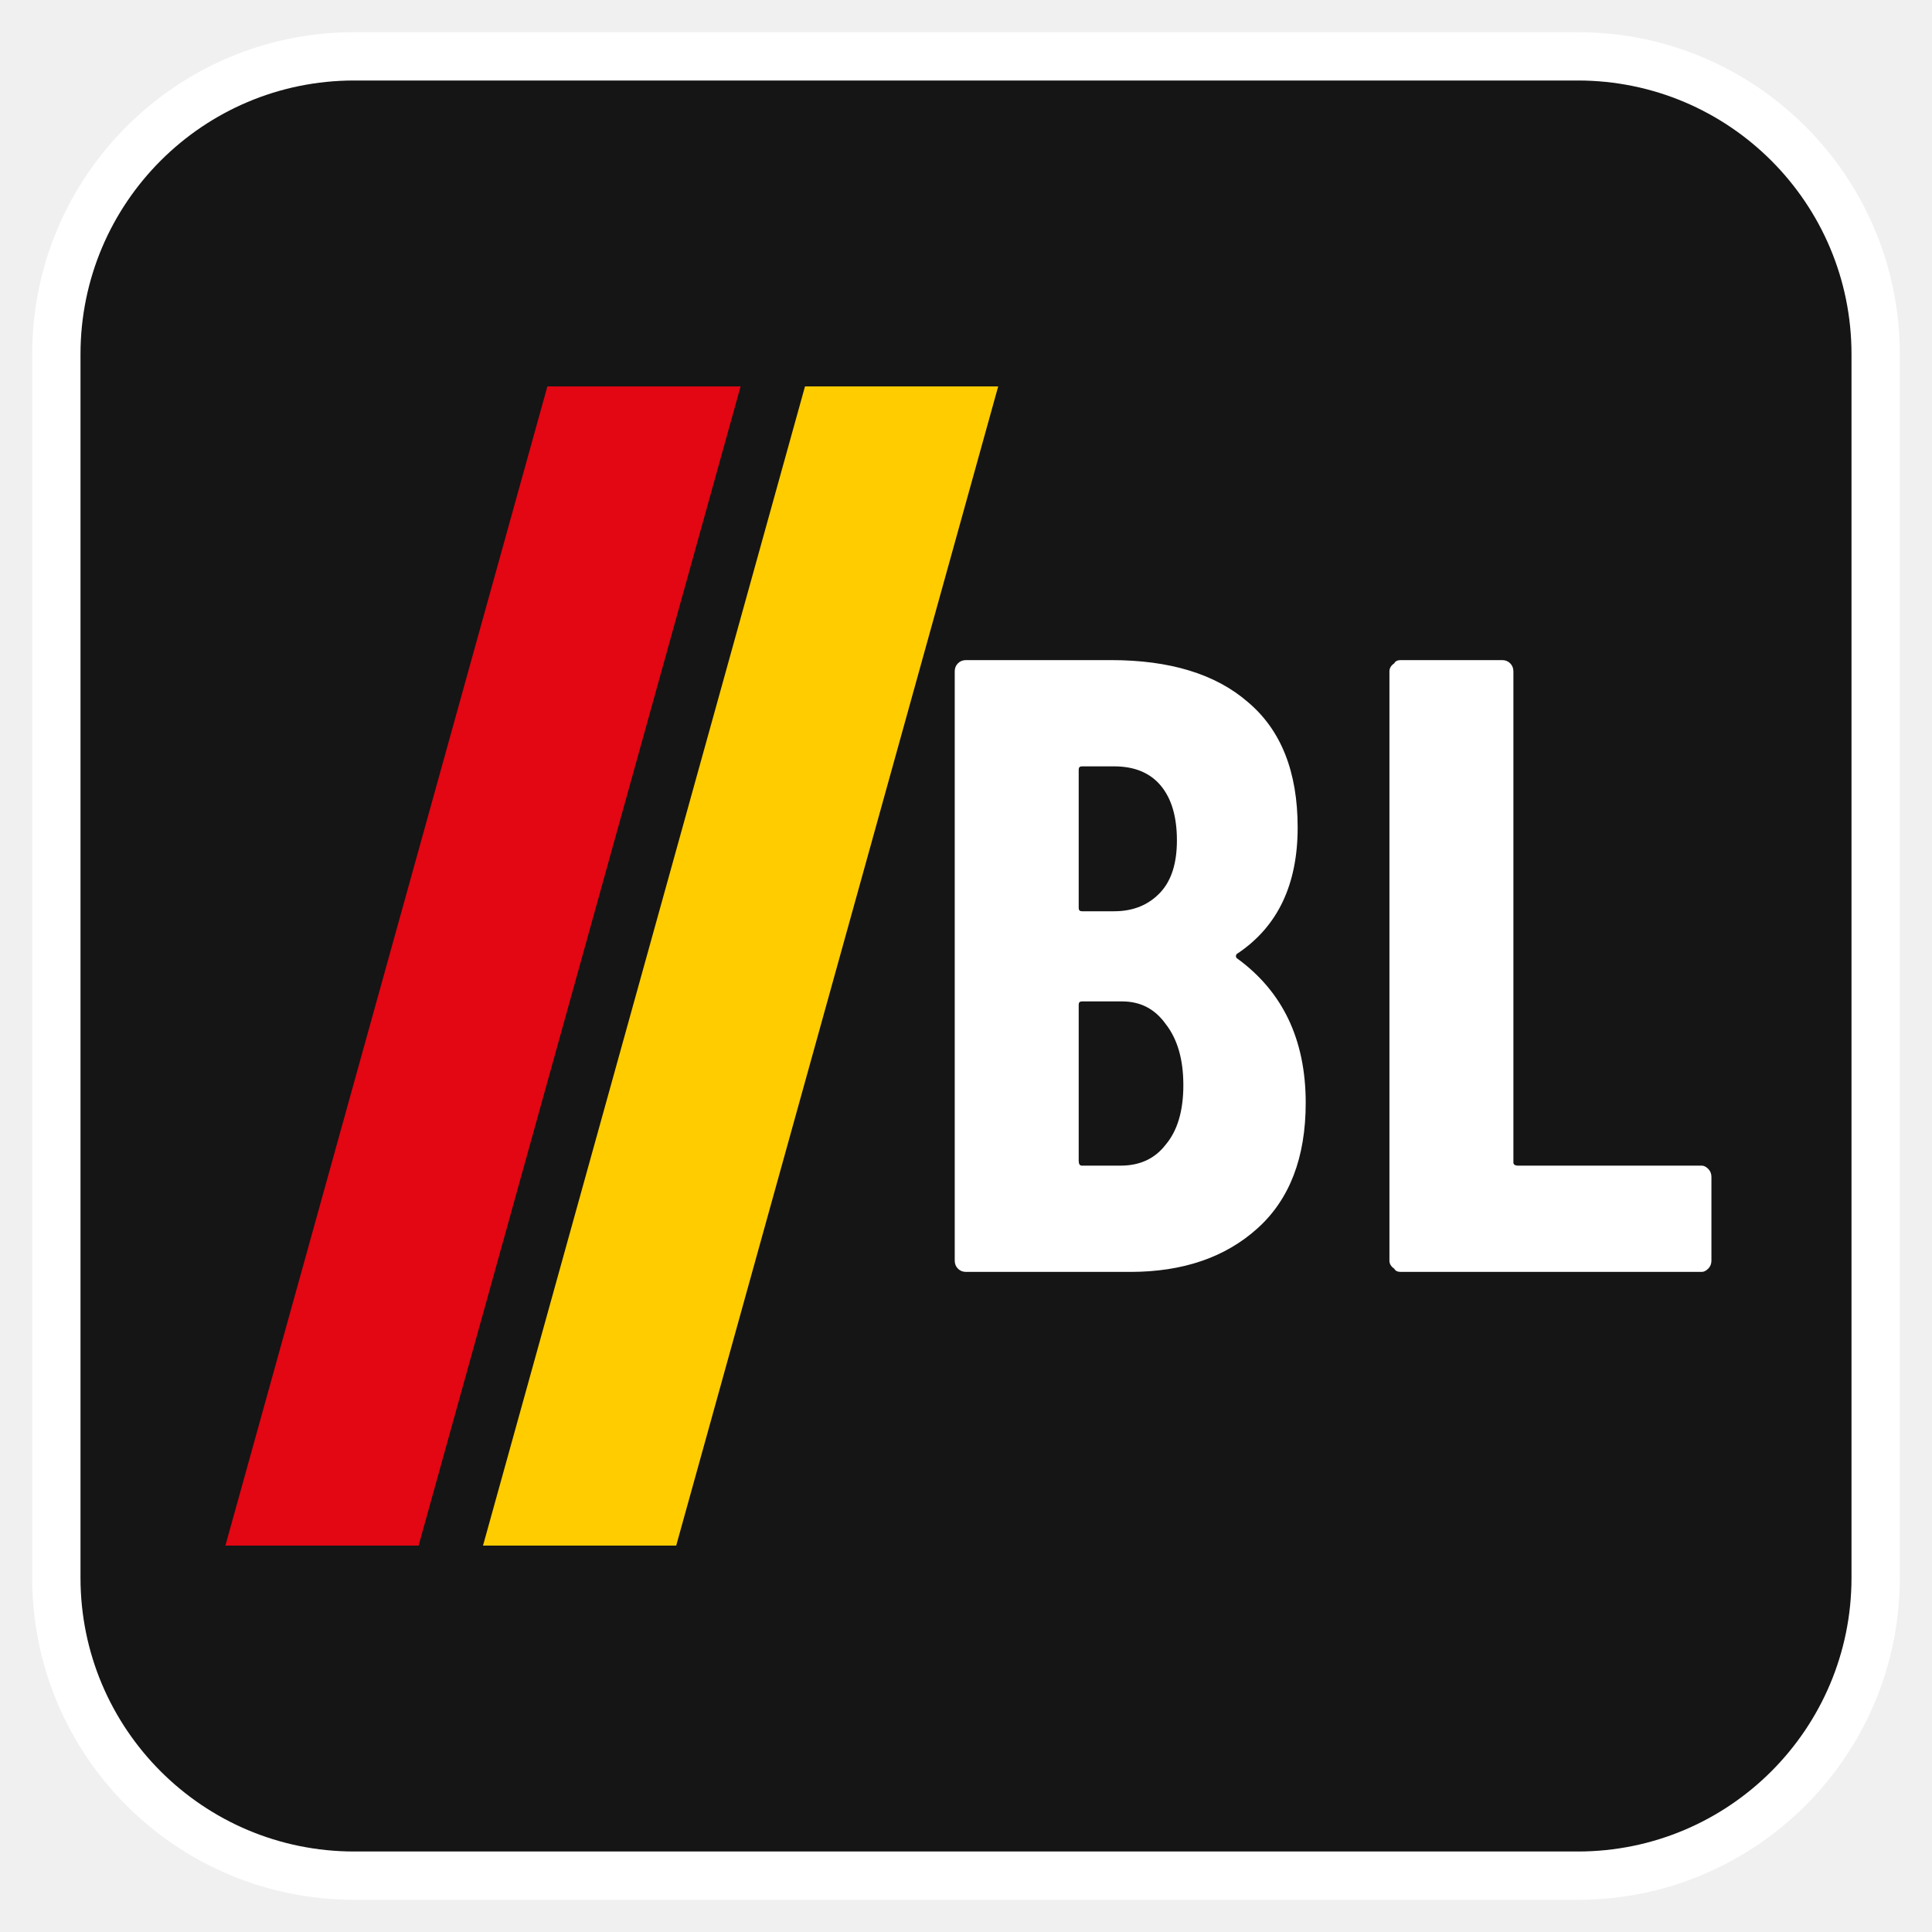
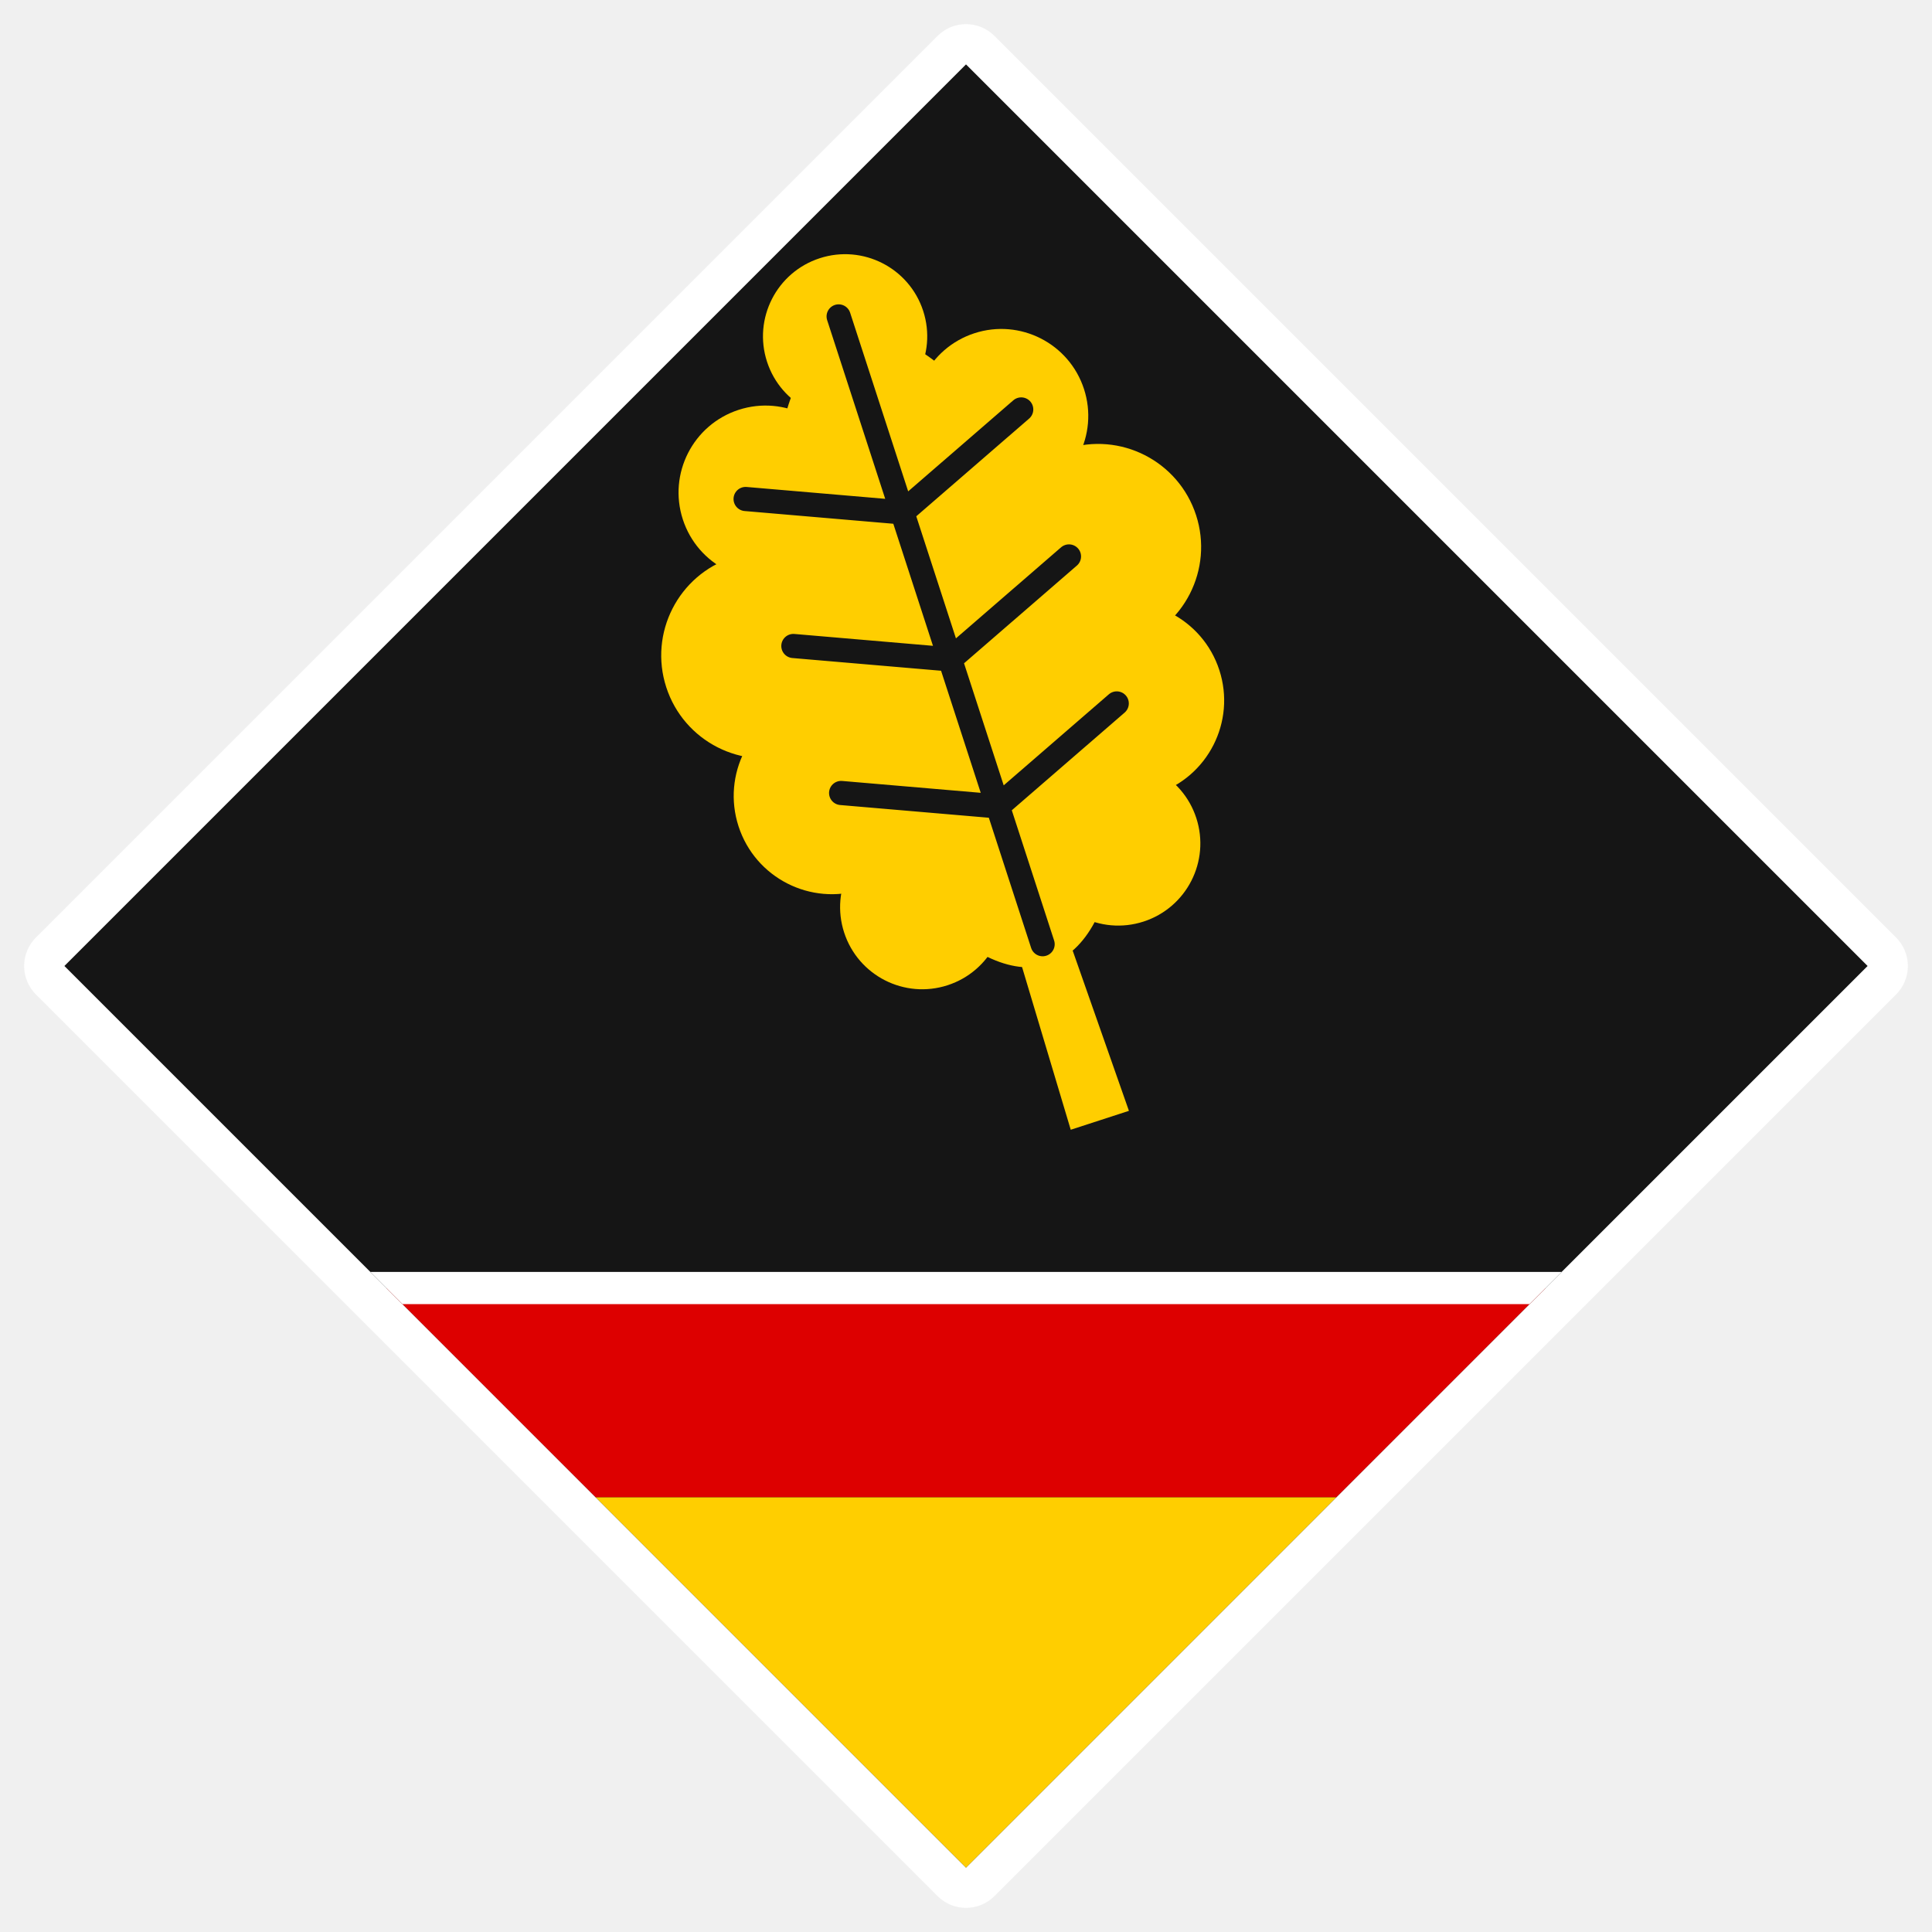
<svg xmlns="http://www.w3.org/2000/svg" viewBox="0 0 120 120" width="120" height="120">
-   <rect x="2" y="2" width="116" height="116" rx="20" fill="#fff" />
-   <rect x="5" y="5" width="110" height="110" rx="17" fill="#151515" />
-   <path d="M30 96L50 24L62 24L42 96Z" fill="#ffcc00" />
-   <path d="M14 96L34 24L46 24L26 96Z" fill="#e30613" />
-   <path d="M70.2 79L60 79Q59.7 79 59.5 78.8Q59.3 78.6 59.3 78.3L59.3 41.7Q59.3 41.4 59.5 41.2Q59.7 41 60 41L69 41Q74.5 41 77.5 43.6Q80.6 46.2 80.6 51.4Q80.6 56.7 76.9 59.2Q76.7 59.3 76.8 59.5Q81.1 62.6 81.1 68.5Q81.1 73.6 78.1 76.3Q75.1 79 70.2 79ZM67 47.8L67 56.4Q67 56.6 67.2 56.6L69.2 56.6Q71 56.6 72.1 55.4Q73.1 54.3 73.1 52.2Q73.1 50 72.1 48.8Q71.1 47.6 69.2 47.6L67.2 47.6Q67 47.6 67 47.8ZM73.5 67.4Q73.5 65 72.4 63.6Q71.4 62.2 69.7 62.2L67.2 62.2Q67 62.2 67 62.4L67 72.1Q67 72.4 67.2 72.4L69.6 72.4Q71.4 72.4 72.4 71.1Q73.5 69.8 73.5 67.4ZM86.3 78.3L86.3 41.7Q86.3 41.4 86.6 41.2Q86.7 41 87 41L93.3 41Q93.6 41 93.8 41.2Q94 41.4 94 41.7L94 72.2Q94 72.4 94.3 72.4L105.7 72.4Q105.9 72.4 106.1 72.6Q106.3 72.8 106.3 73.1L106.3 78.3Q106.3 78.6 106.1 78.8Q105.9 79 105.7 79L87 79Q86.7 79 86.6 78.8Q86.3 78.6 86.3 78.3Z" fill="#fff" />
+   <defs>
+     <clipPath id="m-bundesliga">
+       <path d="M60 4L116 60L60 116L4 60Z" />
+     </clipPath>
+   </defs>
+   <path d="M60 4L116 60L60 116L4 60Z" fill="#fff" stroke="#fff" stroke-width="5" stroke-linejoin="round" />
+   <path d="M60 4L116 60L60 116L4 60Z" fill="#151515" />
+   <g clip-path="url(#m-bundesliga)">
+     <path d="M0 80L120 80L120 93L0 93Z" fill="#dd0000" />
+     <path d="M0 93L120 93L120 120L0 120Z" fill="#ffce00" />
+   </g>
+   <path d="M0 80L120 80" stroke="#fff" stroke-width="2" clip-path="url(#m-bundesliga)" />
+   <g transform="rotate(-18 60 44)">
+     <ellipse cx="60" cy="40.2" rx="9" ry="20.5" fill="#ffce00" />
+     <circle cx="60" cy="19.7" r="5.1" fill="#ffce00" />
+     <circle cx="52.3" cy="27.4" r="5.4" fill="#ffce00" />
+     <circle cx="67.7" cy="27.4" r="5.4" fill="#ffce00" />
+     <circle cx="49.1" cy="37" r="6.4" fill="#ffce00" />
+     <circle cx="70.9" cy="37" r="6.4" fill="#ffce00" />
+     <circle cx="50.4" cy="46.6" r="6.1" fill="#ffce00" />
+     <circle cx="69.6" cy="46.6" r="6.1" fill="#ffce00" />
+     <circle cx="53.6" cy="54.9" r="5.1" fill="#ffce00" />
+     <circle cx="66.4" cy="54.9" r="5.1" fill="#ffce00" />
+     <path d="M58.4 58.1L61.6 58.1L61.9 70.9L58.1 70.9Z" fill="#ffce00" />
+     <path d="M60 18.4L60 59.4M60 31.2L51 27.4M60 31.2L69 27.4M60 40.8L51 37M60 40.8L69 37M60 50.4L51 46.6M60 50.4L69 46.6" fill="none" stroke="#151515" stroke-width="1.5" stroke-linecap="round" />
+   </g>
</svg>
